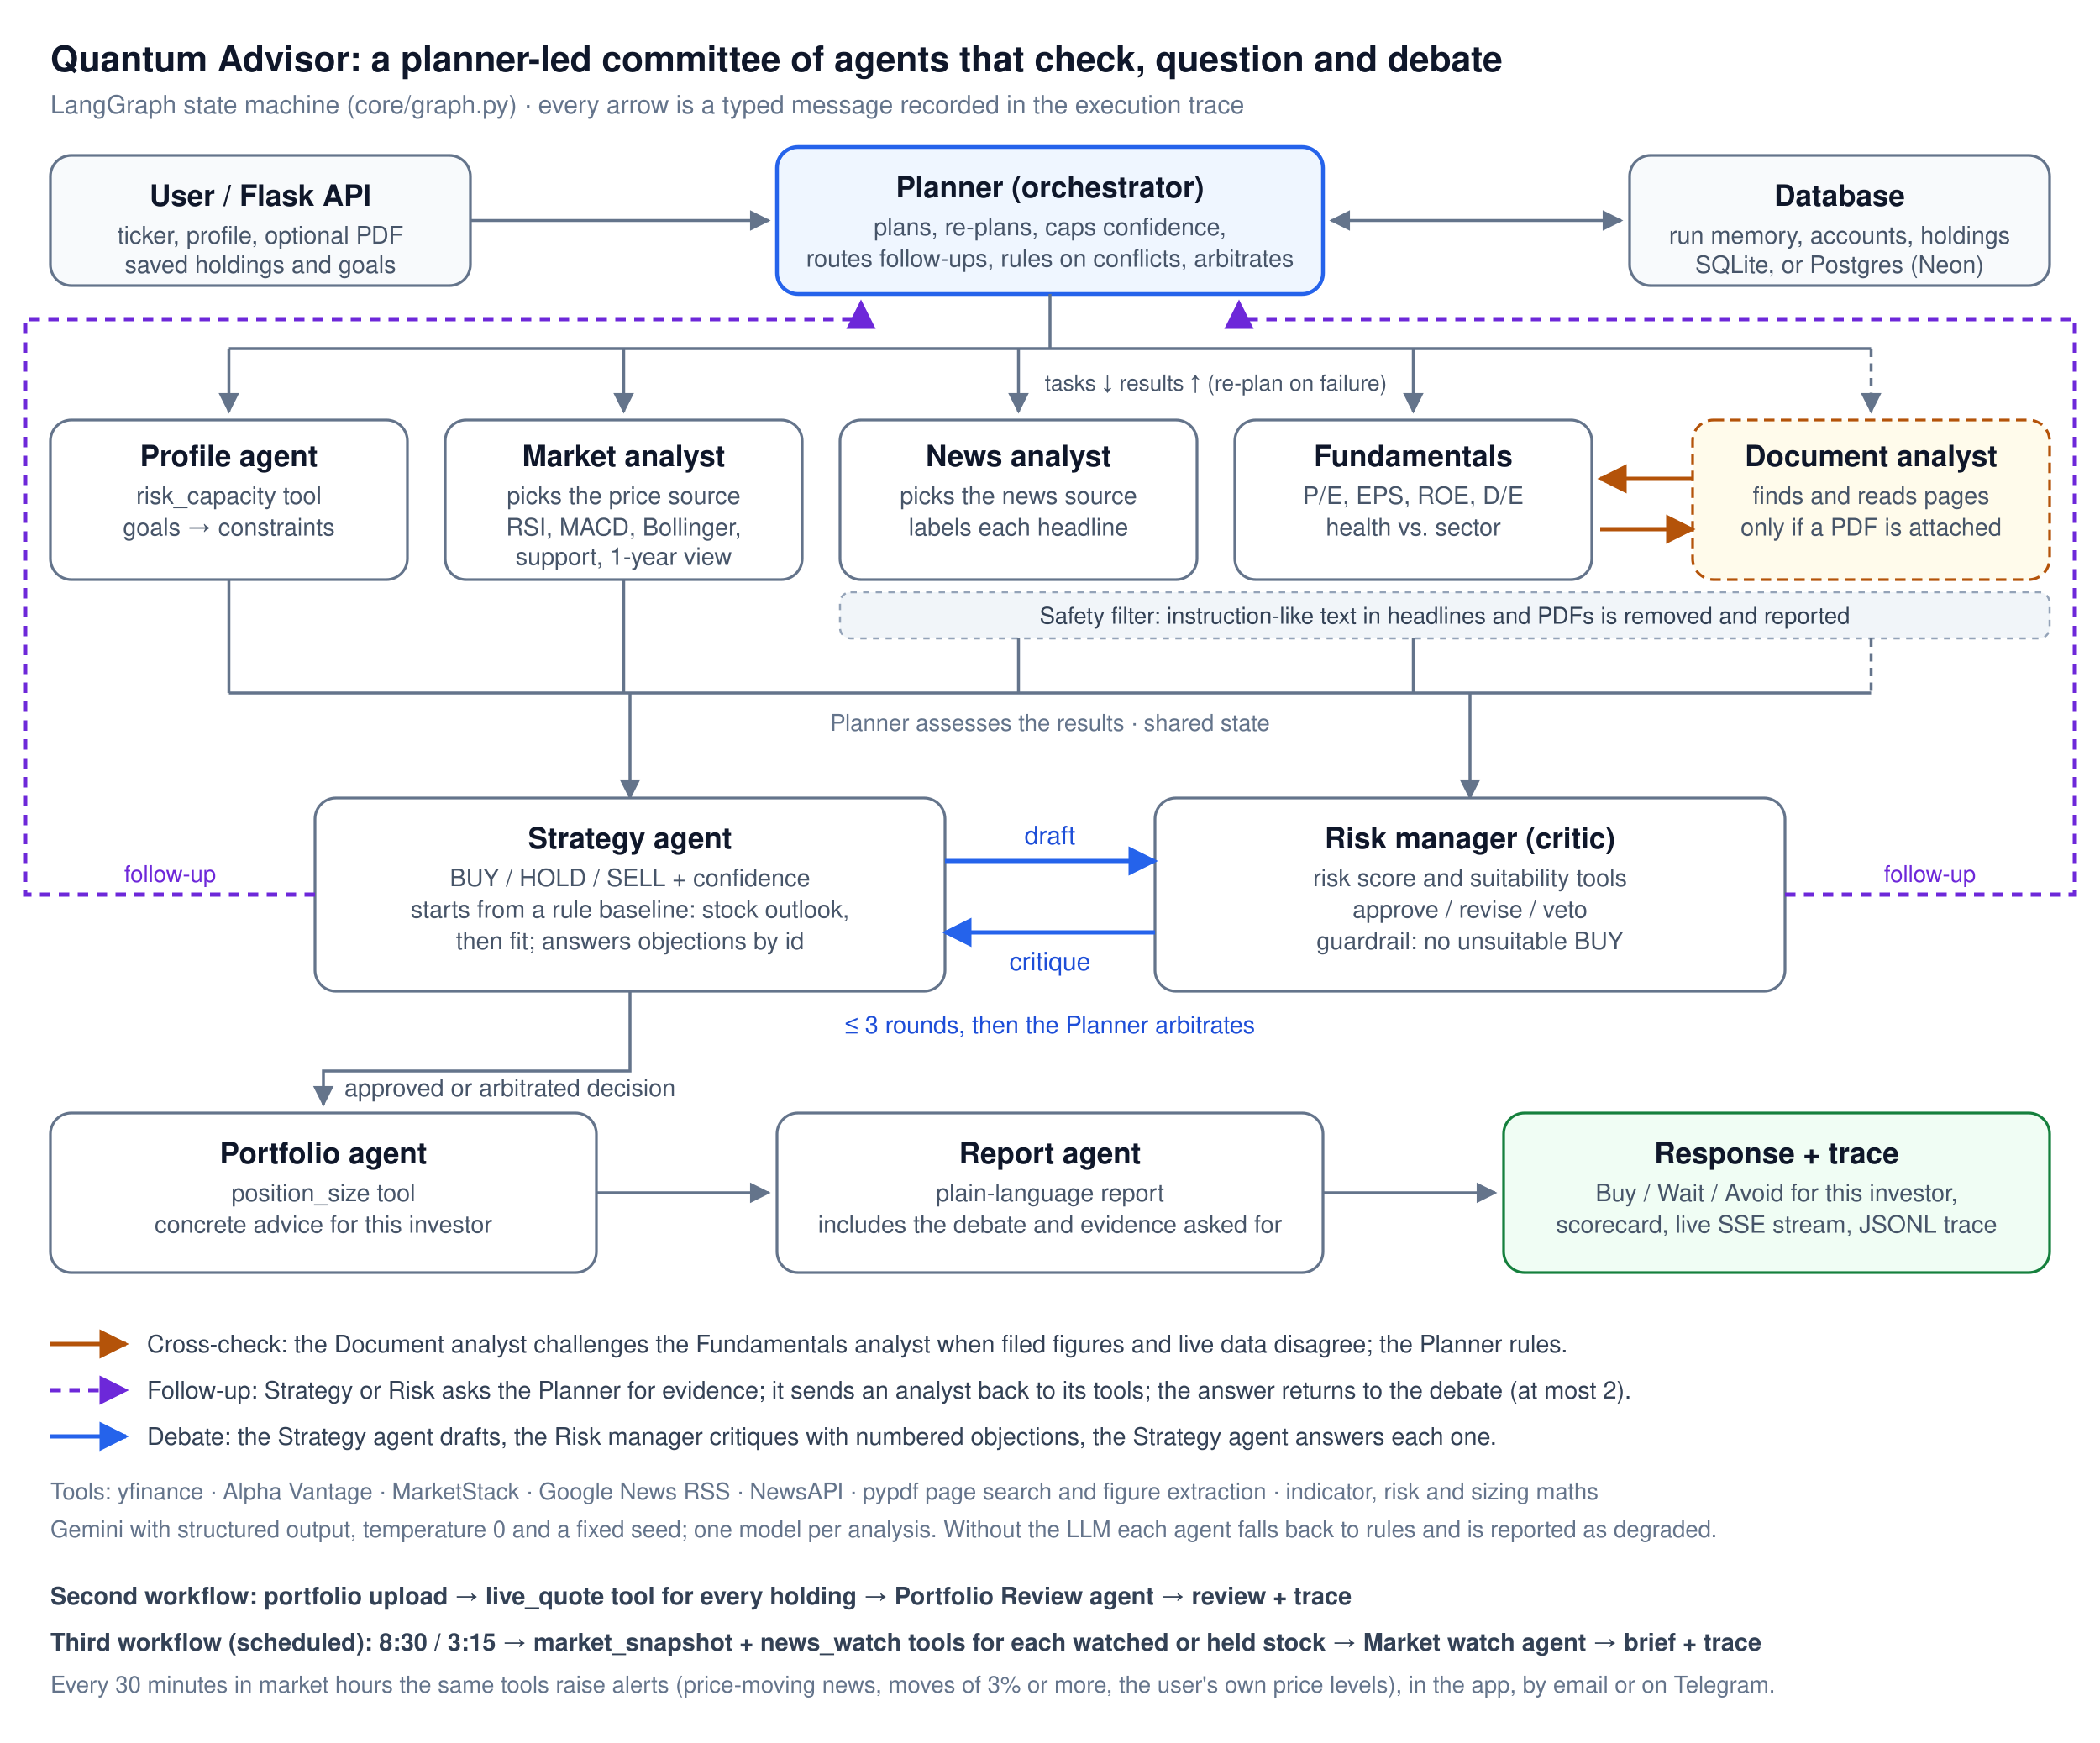
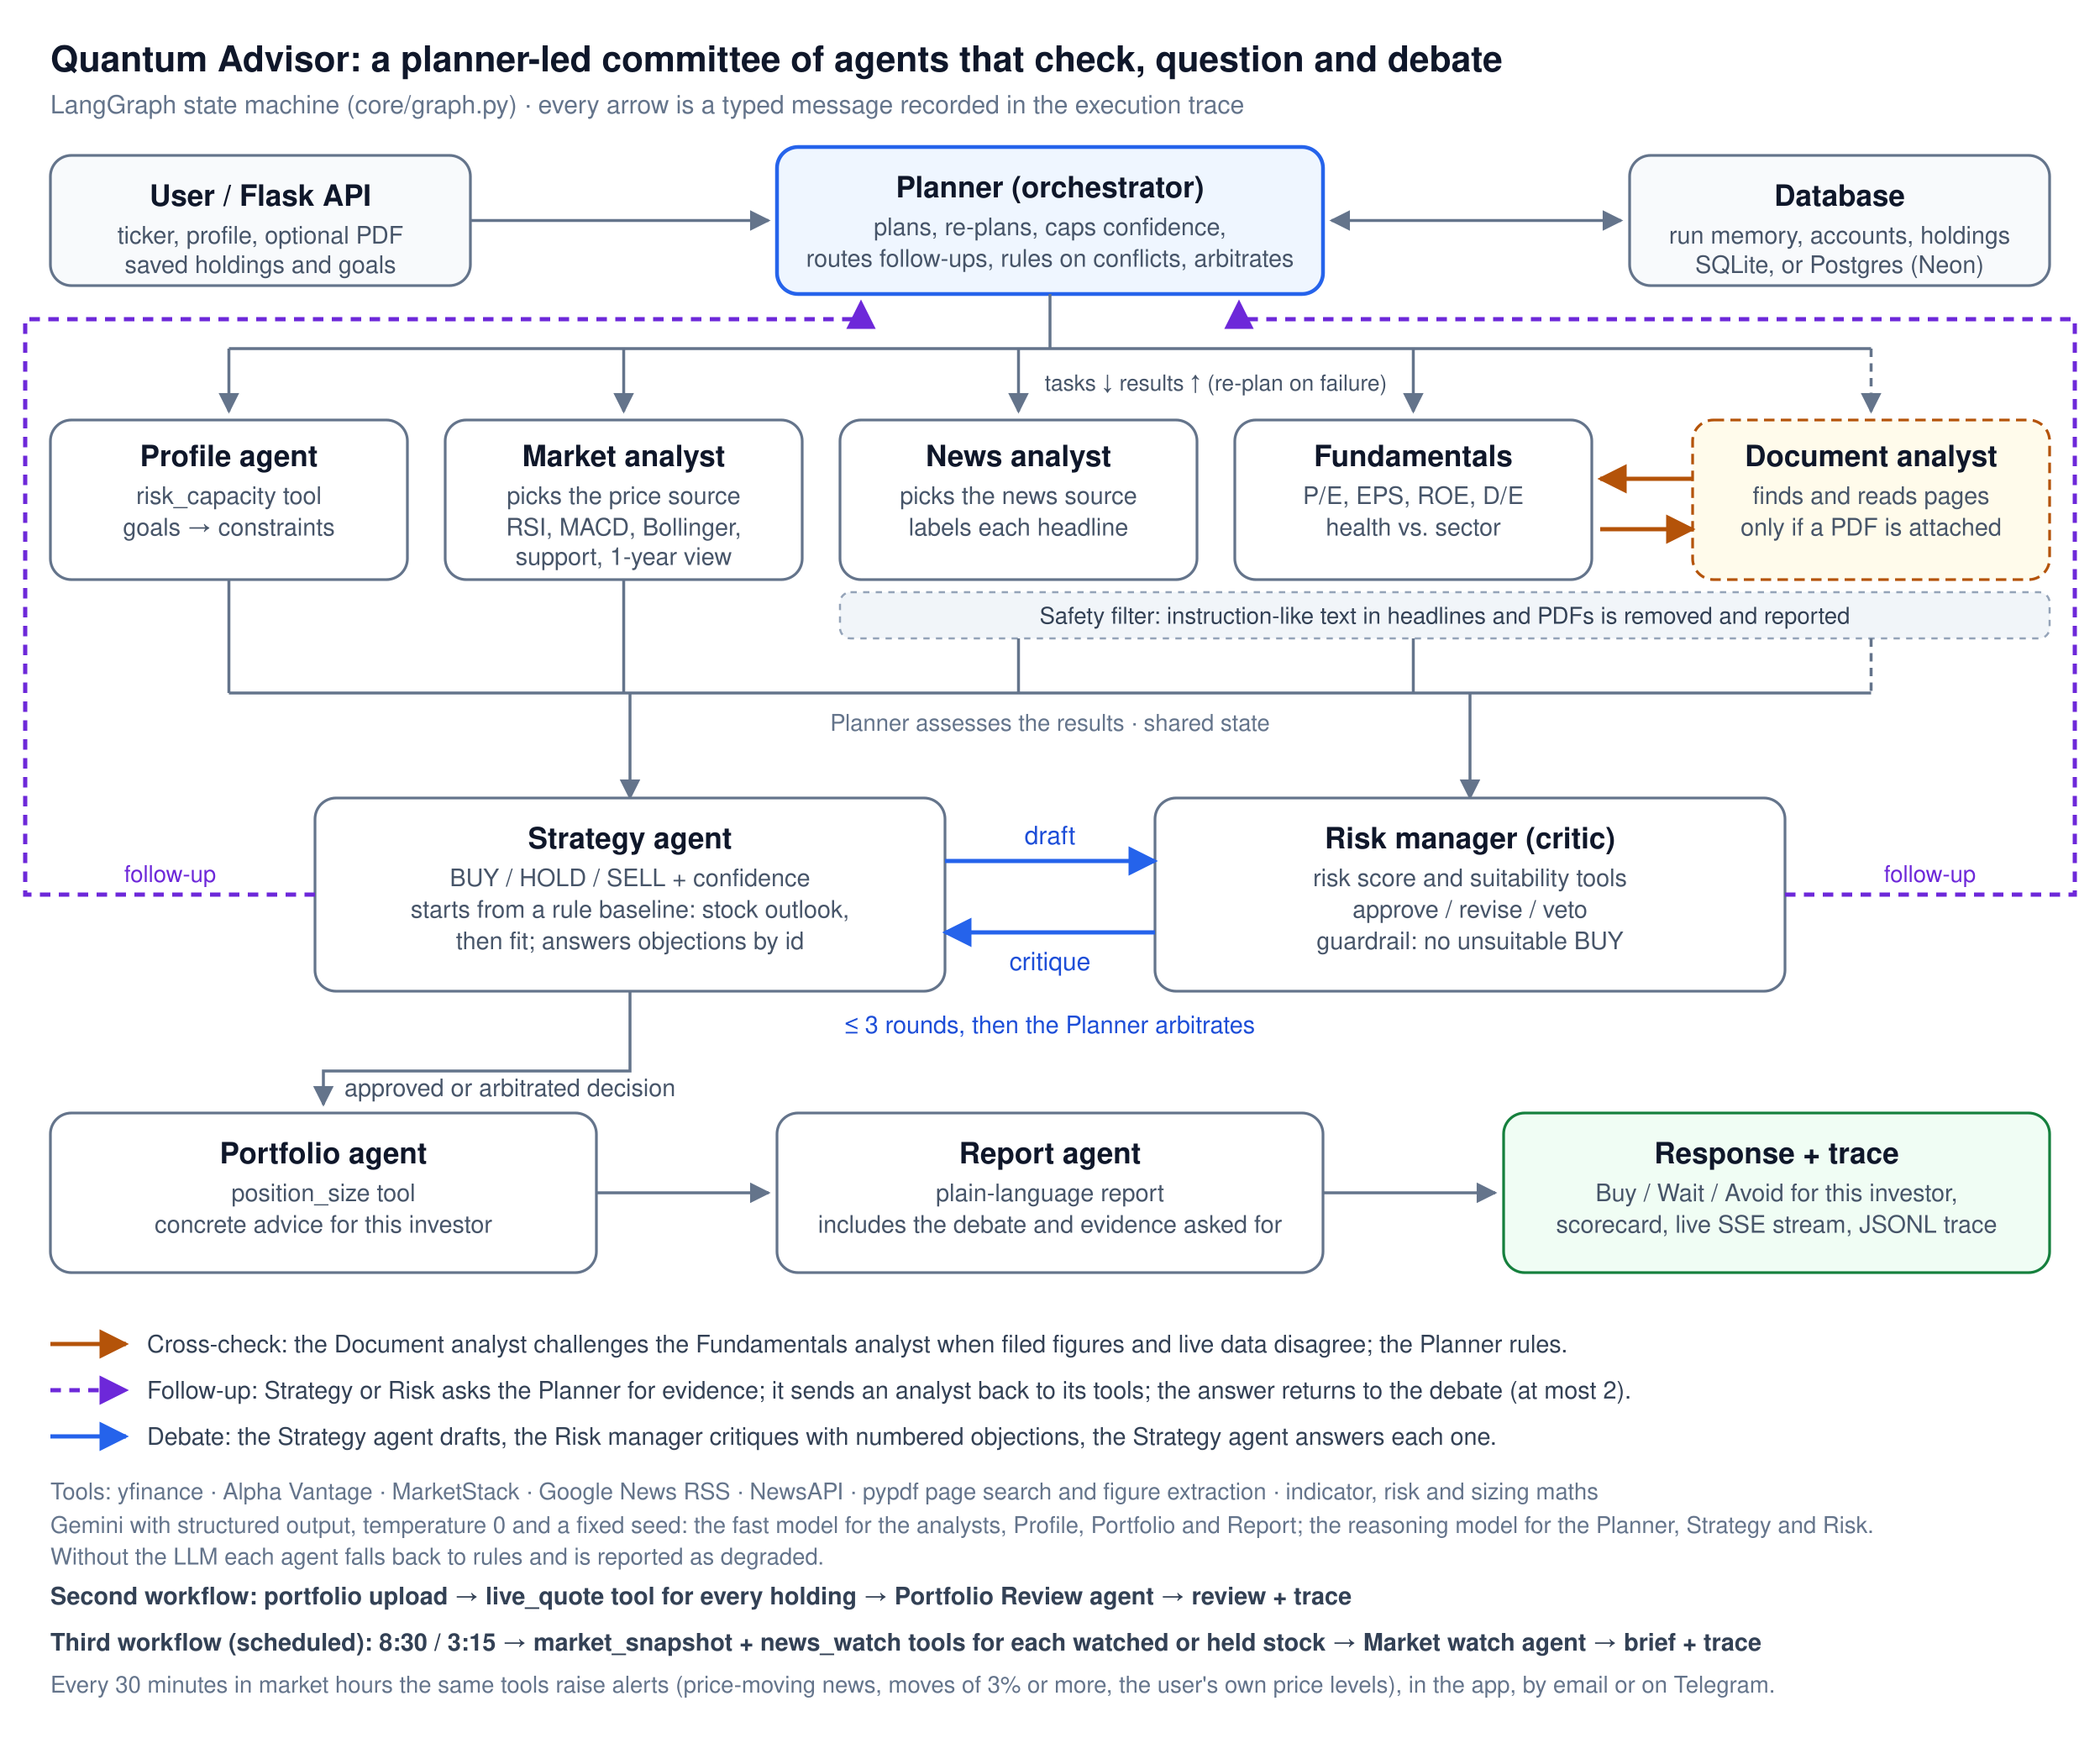
<svg xmlns="http://www.w3.org/2000/svg" viewBox="0 0 1000 830" font-family="Segoe UI, Helvetica, Arial, sans-serif" role="img" aria-label="Quantum Advisor agent architecture">
  <rect width="100%" height="100%" fill="#ffffff" />
  <defs>
    <marker id="a" viewBox="0 0 10 10" refX="9" refY="5" markerWidth="7" markerHeight="7" orient="auto-start-reverse">
      <path d="M0 0L10 5L0 10z" fill="#64748b" />
    </marker>
    <marker id="ab" viewBox="0 0 10 10" refX="9" refY="5" markerWidth="7" markerHeight="7" orient="auto-start-reverse">
      <path d="M0 0L10 5L0 10z" fill="#2563eb" />
    </marker>
    <marker id="ap" viewBox="0 0 10 10" refX="9" refY="5" markerWidth="7" markerHeight="7" orient="auto-start-reverse">
      <path d="M0 0L10 5L0 10z" fill="#6d28d9" />
    </marker>
    <marker id="ao" viewBox="0 0 10 10" refX="9" refY="5" markerWidth="7" markerHeight="7" orient="auto-start-reverse">
      <path d="M0 0L10 5L0 10z" fill="#b45309" />
    </marker>
  </defs>
  <text x="24" y="34" font-size="17" font-weight="600" fill="#0f172a">Quantum Advisor: a planner-led committee of agents that check, question and debate</text>
  <text x="24" y="54" font-size="12" fill="#64748b">LangGraph state machine (core/graph.py) · every arrow is a typed message recorded in the execution trace</text>
  <rect x="24" y="74" width="200" height="62" rx="10" fill="#f8fafc" stroke="#64748b" stroke-width="1.3" />
  <text x="124" y="98" text-anchor="middle" font-weight="600" font-size="14" fill="#0f172a">User / Flask API</text>
  <text x="124" y="116" text-anchor="middle" font-size="11.5" fill="#475569">ticker, profile, optional PDF</text>
  <text x="124" y="130" text-anchor="middle" font-size="11.5" fill="#475569">saved holdings and goals</text>
  <rect x="370" y="70" width="260" height="70" rx="10" fill="#eff6ff" stroke="#2563eb" stroke-width="1.8" />
  <text x="500" y="94" text-anchor="middle" font-weight="600" font-size="14" fill="#0f172a">Planner (orchestrator)</text>
  <text x="500" y="112" text-anchor="middle" font-size="11.5" fill="#475569">plans, re-plans, caps confidence,</text>
  <text x="500" y="127" text-anchor="middle" font-size="11.5" fill="#475569">routes follow-ups, rules on conflicts, arbitrates</text>
  <rect x="776" y="74" width="200" height="62" rx="10" fill="#f8fafc" stroke="#64748b" stroke-width="1.3" />
  <text x="876" y="98" text-anchor="middle" font-weight="600" font-size="14" fill="#0f172a">Database</text>
  <text x="876" y="116" text-anchor="middle" font-size="11.5" fill="#475569">run memory, accounts, holdings</text>
  <text x="876" y="130" text-anchor="middle" font-size="11.5" fill="#475569">SQLite, or Postgres (Neon)</text>
  <path d="M224 105H366" fill="none" stroke="#64748b" stroke-width="1.4" marker-end="url(#a)" />
  <path d="M634 105H772" fill="none" stroke="#64748b" stroke-width="1.4" marker-start="url(#a)" marker-end="url(#a)" />
  <path d="M500 140V166" fill="none" stroke="#64748b" stroke-width="1.4" />
  <path d="M109 166H891" fill="none" stroke="#64748b" stroke-width="1.4" />
  <path d="M109 166V196" fill="none" stroke="#64748b" stroke-width="1.4" marker-end="url(#a)" />
  <path d="M297 166V196" fill="none" stroke="#64748b" stroke-width="1.4" marker-end="url(#a)" />
  <path d="M485 166V196" fill="none" stroke="#64748b" stroke-width="1.4" marker-end="url(#a)" />
  <path d="M673 166V196" fill="none" stroke="#64748b" stroke-width="1.4" marker-end="url(#a)" />
  <path d="M891 166V196" fill="none" stroke="#64748b" stroke-width="1.4" stroke-dasharray="4 3" marker-end="url(#a)" />
  <text x="579" y="186" text-anchor="middle" font-size="10.5" fill="#475569">tasks ↓ results ↑ (re-plan on failure)</text>
  <rect x="24" y="200" width="170" height="76" rx="10" fill="#ffffff" stroke="#64748b" stroke-width="1.3" />
  <text x="109" y="222" text-anchor="middle" font-weight="600" font-size="14" fill="#0f172a">Profile agent</text>
  <text x="109" y="240" text-anchor="middle" font-size="11.5" fill="#475569">risk_capacity tool</text>
  <text x="109" y="255" text-anchor="middle" font-size="11.5" fill="#475569">goals → constraints</text>
  <rect x="212" y="200" width="170" height="76" rx="10" fill="#ffffff" stroke="#64748b" stroke-width="1.3" />
  <text x="297" y="222" text-anchor="middle" font-weight="600" font-size="14" fill="#0f172a">Market analyst</text>
  <text x="297" y="240" text-anchor="middle" font-size="11.5" fill="#475569">picks the price source</text>
  <text x="297" y="255" text-anchor="middle" font-size="11.5" fill="#475569">RSI, MACD, Bollinger,</text>
  <text x="297" y="269" text-anchor="middle" font-size="11.5" fill="#475569">support, 1-year view</text>
  <rect x="400" y="200" width="170" height="76" rx="10" fill="#ffffff" stroke="#64748b" stroke-width="1.3" />
  <text x="485" y="222" text-anchor="middle" font-weight="600" font-size="14" fill="#0f172a">News analyst</text>
  <text x="485" y="240" text-anchor="middle" font-size="11.5" fill="#475569">picks the news source</text>
  <text x="485" y="255" text-anchor="middle" font-size="11.5" fill="#475569">labels each headline</text>
  <rect x="588" y="200" width="170" height="76" rx="10" fill="#ffffff" stroke="#64748b" stroke-width="1.3" />
  <text x="673" y="222" text-anchor="middle" font-weight="600" font-size="14" fill="#0f172a">Fundamentals</text>
  <text x="673" y="240" text-anchor="middle" font-size="11.5" fill="#475569">P/E, EPS, ROE, D/E</text>
  <text x="673" y="255" text-anchor="middle" font-size="11.5" fill="#475569">health vs. sector</text>
  <rect x="806" y="200" width="170" height="76" rx="10" fill="#fffbeb" stroke="#b45309" stroke-width="1.3" stroke-dasharray="5 3" />
  <text x="891" y="222" text-anchor="middle" font-weight="600" font-size="14" fill="#0f172a">Document analyst</text>
  <text x="891" y="240" text-anchor="middle" font-size="11.5" fill="#475569">finds and reads pages</text>
  <text x="891" y="255" text-anchor="middle" font-size="11.5" fill="#475569">only if a PDF is attached</text>
  <path d="M806 228H762" fill="none" stroke="#b45309" stroke-width="2" marker-end="url(#ao)" />
  <path d="M762 252H806" fill="none" stroke="#b45309" stroke-width="2" marker-end="url(#ao)" />
  <rect x="400" y="282" width="576" height="22" rx="5" fill="#f1f5f9" stroke="#94a3b8" stroke-width="1" stroke-dasharray="3 3" />
  <text x="688" y="297" text-anchor="middle" font-size="11" fill="#334155">Safety filter: instruction-like text in headlines and PDFs is removed and reported</text>
  <path d="M109 276V330" fill="none" stroke="#64748b" stroke-width="1.4" />
  <path d="M297 276V330" fill="none" stroke="#64748b" stroke-width="1.4" />
  <path d="M485 304V330" fill="none" stroke="#64748b" stroke-width="1.4" />
  <path d="M673 304V330" fill="none" stroke="#64748b" stroke-width="1.4" />
  <path d="M891 304V330" fill="none" stroke="#64748b" stroke-width="1.4" stroke-dasharray="4 3" />
  <path d="M109 330H891" fill="none" stroke="#64748b" stroke-width="1.4" />
  <text x="500" y="348" text-anchor="middle" font-size="11" fill="#64748b">Planner assesses the results · shared state</text>
  <path d="M300 330V380" fill="none" stroke="#64748b" stroke-width="1.4" marker-end="url(#a)" />
  <path d="M700 330V380" fill="none" stroke="#64748b" stroke-width="1.4" marker-end="url(#a)" />
  <rect x="150" y="380" width="300" height="92" rx="10" fill="#ffffff" stroke="#64748b" stroke-width="1.3" />
  <text x="300" y="404" text-anchor="middle" font-weight="600" font-size="14" fill="#0f172a">Strategy agent</text>
  <text x="300" y="422" text-anchor="middle" font-size="11.5" fill="#475569">BUY / HOLD / SELL + confidence</text>
  <text x="300" y="437" text-anchor="middle" font-size="11.5" fill="#475569">starts from a rule baseline: stock outlook,</text>
  <text x="300" y="452" text-anchor="middle" font-size="11.5" fill="#475569">then fit; answers objections by id</text>
  <rect x="550" y="380" width="300" height="92" rx="10" fill="#ffffff" stroke="#64748b" stroke-width="1.3" />
  <text x="700" y="404" text-anchor="middle" font-weight="600" font-size="14" fill="#0f172a">Risk manager (critic)</text>
  <text x="700" y="422" text-anchor="middle" font-size="11.5" fill="#475569">risk score and suitability tools</text>
  <text x="700" y="437" text-anchor="middle" font-size="11.5" fill="#475569">approve / revise / veto</text>
  <text x="700" y="452" text-anchor="middle" font-size="11.5" fill="#475569">guardrail: no unsuitable BUY</text>
  <path d="M450 410H550" fill="none" stroke="#2563eb" stroke-width="2" marker-end="url(#ab)" />
  <path d="M550 444H450" fill="none" stroke="#2563eb" stroke-width="2" marker-end="url(#ab)" />
  <text x="500" y="402" text-anchor="middle" font-size="12" fill="#1d4ed8">draft</text>
  <text x="500" y="462" text-anchor="middle" font-size="12" fill="#1d4ed8">critique</text>
  <text x="500" y="492" text-anchor="middle" font-size="11.5" fill="#1d4ed8">≤ 3 rounds, then the Planner arbitrates</text>
  <path d="M850 426H988V152H590V144" fill="none" stroke="#6d28d9" stroke-width="2" stroke-dasharray="5 4" marker-end="url(#ap)" />
  <path d="M150 426H12V152H410V144" fill="none" stroke="#6d28d9" stroke-width="2" stroke-dasharray="5 4" marker-end="url(#ap)" />
  <text x="919" y="420" text-anchor="middle" font-size="11" fill="#6d28d9">follow-up</text>
  <text x="81" y="420" text-anchor="middle" font-size="11" fill="#6d28d9">follow-up</text>
  <rect x="24" y="530" width="260" height="76" rx="10" fill="#ffffff" stroke="#64748b" stroke-width="1.3" />
  <text x="154" y="554" text-anchor="middle" font-weight="600" font-size="14" fill="#0f172a">Portfolio agent</text>
  <text x="154" y="572" text-anchor="middle" font-size="11.5" fill="#475569">position_size tool</text>
  <text x="154" y="587" text-anchor="middle" font-size="11.5" fill="#475569">concrete advice for this investor</text>
  <rect x="370" y="530" width="260" height="76" rx="10" fill="#ffffff" stroke="#64748b" stroke-width="1.3" />
  <text x="500" y="554" text-anchor="middle" font-weight="600" font-size="14" fill="#0f172a">Report agent</text>
  <text x="500" y="572" text-anchor="middle" font-size="11.5" fill="#475569">plain-language report</text>
  <text x="500" y="587" text-anchor="middle" font-size="11.5" fill="#475569">includes the debate and evidence asked for</text>
  <rect x="716" y="530" width="260" height="76" rx="10" fill="#f0fdf4" stroke="#15803d" stroke-width="1.3" />
  <text x="846" y="554" text-anchor="middle" font-weight="600" font-size="14" fill="#0f172a">Response + trace</text>
  <text x="846" y="572" text-anchor="middle" font-size="11.5" fill="#475569">Buy / Wait / Avoid for this investor,</text>
  <text x="846" y="587" text-anchor="middle" font-size="11.5" fill="#475569">scorecard, live SSE stream, JSONL trace</text>
  <path d="M300 472V510H154V526" fill="none" stroke="#64748b" stroke-width="1.4" marker-end="url(#a)" />
  <text x="164" y="522" font-size="11.5" fill="#475569">approved or arbitrated decision</text>
  <path d="M284 568H366" fill="none" stroke="#64748b" stroke-width="1.4" marker-end="url(#a)" />
  <path d="M630 568H712" fill="none" stroke="#64748b" stroke-width="1.4" marker-end="url(#a)" />
  <path d="M24 640H60" fill="none" stroke="#b45309" stroke-width="2" marker-end="url(#ao)" />
  <text x="70" y="644" font-size="11.5" fill="#334155">Cross-check: the Document analyst challenges the Fundamentals analyst when filed figures and live data disagree; the Planner rules.</text>
  <path d="M24 662H60" fill="none" stroke="#6d28d9" stroke-width="2" stroke-dasharray="5 4" marker-end="url(#ap)" />
  <text x="70" y="666" font-size="11.5" fill="#334155">Follow-up: Strategy or Risk asks the Planner for evidence; it sends an analyst back to its tools; the answer returns to the debate (at most 2).</text>
  <path d="M24 684H60" fill="none" stroke="#2563eb" stroke-width="2" marker-end="url(#ab)" />
  <text x="70" y="688" font-size="11.5" fill="#334155">Debate: the Strategy agent drafts, the Risk manager critiques with numbered objections, the Strategy agent answers each one.</text>
  <text x="24" y="714" font-size="11" fill="#64748b">Tools: yfinance · Alpha Vantage · MarketStack · Google News RSS · NewsAPI · pypdf page search and figure extraction · indicator, risk and sizing maths</text>
-   <text x="24" y="732" font-size="11" fill="#64748b">Gemini with structured output, temperature 0 and a fixed seed; one model per analysis. Without the LLM each agent falls back to rules and is reported as degraded.</text>
+   <text x="24" y="730" font-size="11" fill="#64748b">Gemini with structured output, temperature 0 and a fixed seed: the fast model for the analysts, Profile, Portfolio and Report; the reasoning model for the Planner, Strategy and Risk.</text>
+   <text x="24" y="745" font-size="11" fill="#64748b">Without the LLM each agent falls back to rules and is reported as degraded.</text>
  <text x="24" y="764" font-size="11.5" font-weight="600" fill="#334155">Second workflow: portfolio upload → live_quote tool for every holding → Portfolio Review agent → review + trace</text>
  <text x="24" y="786" font-size="11.5" font-weight="600" fill="#334155">Third workflow (scheduled): 8:30 / 3:15 → market_snapshot + news_watch tools for each watched or held stock → Market watch agent → brief + trace</text>
  <text x="24" y="806" font-size="11" fill="#64748b">Every 30 minutes in market hours the same tools raise alerts (price-moving news, moves of 3% or more, the user's own price levels), in the app, by email or on Telegram.</text>
</svg>
